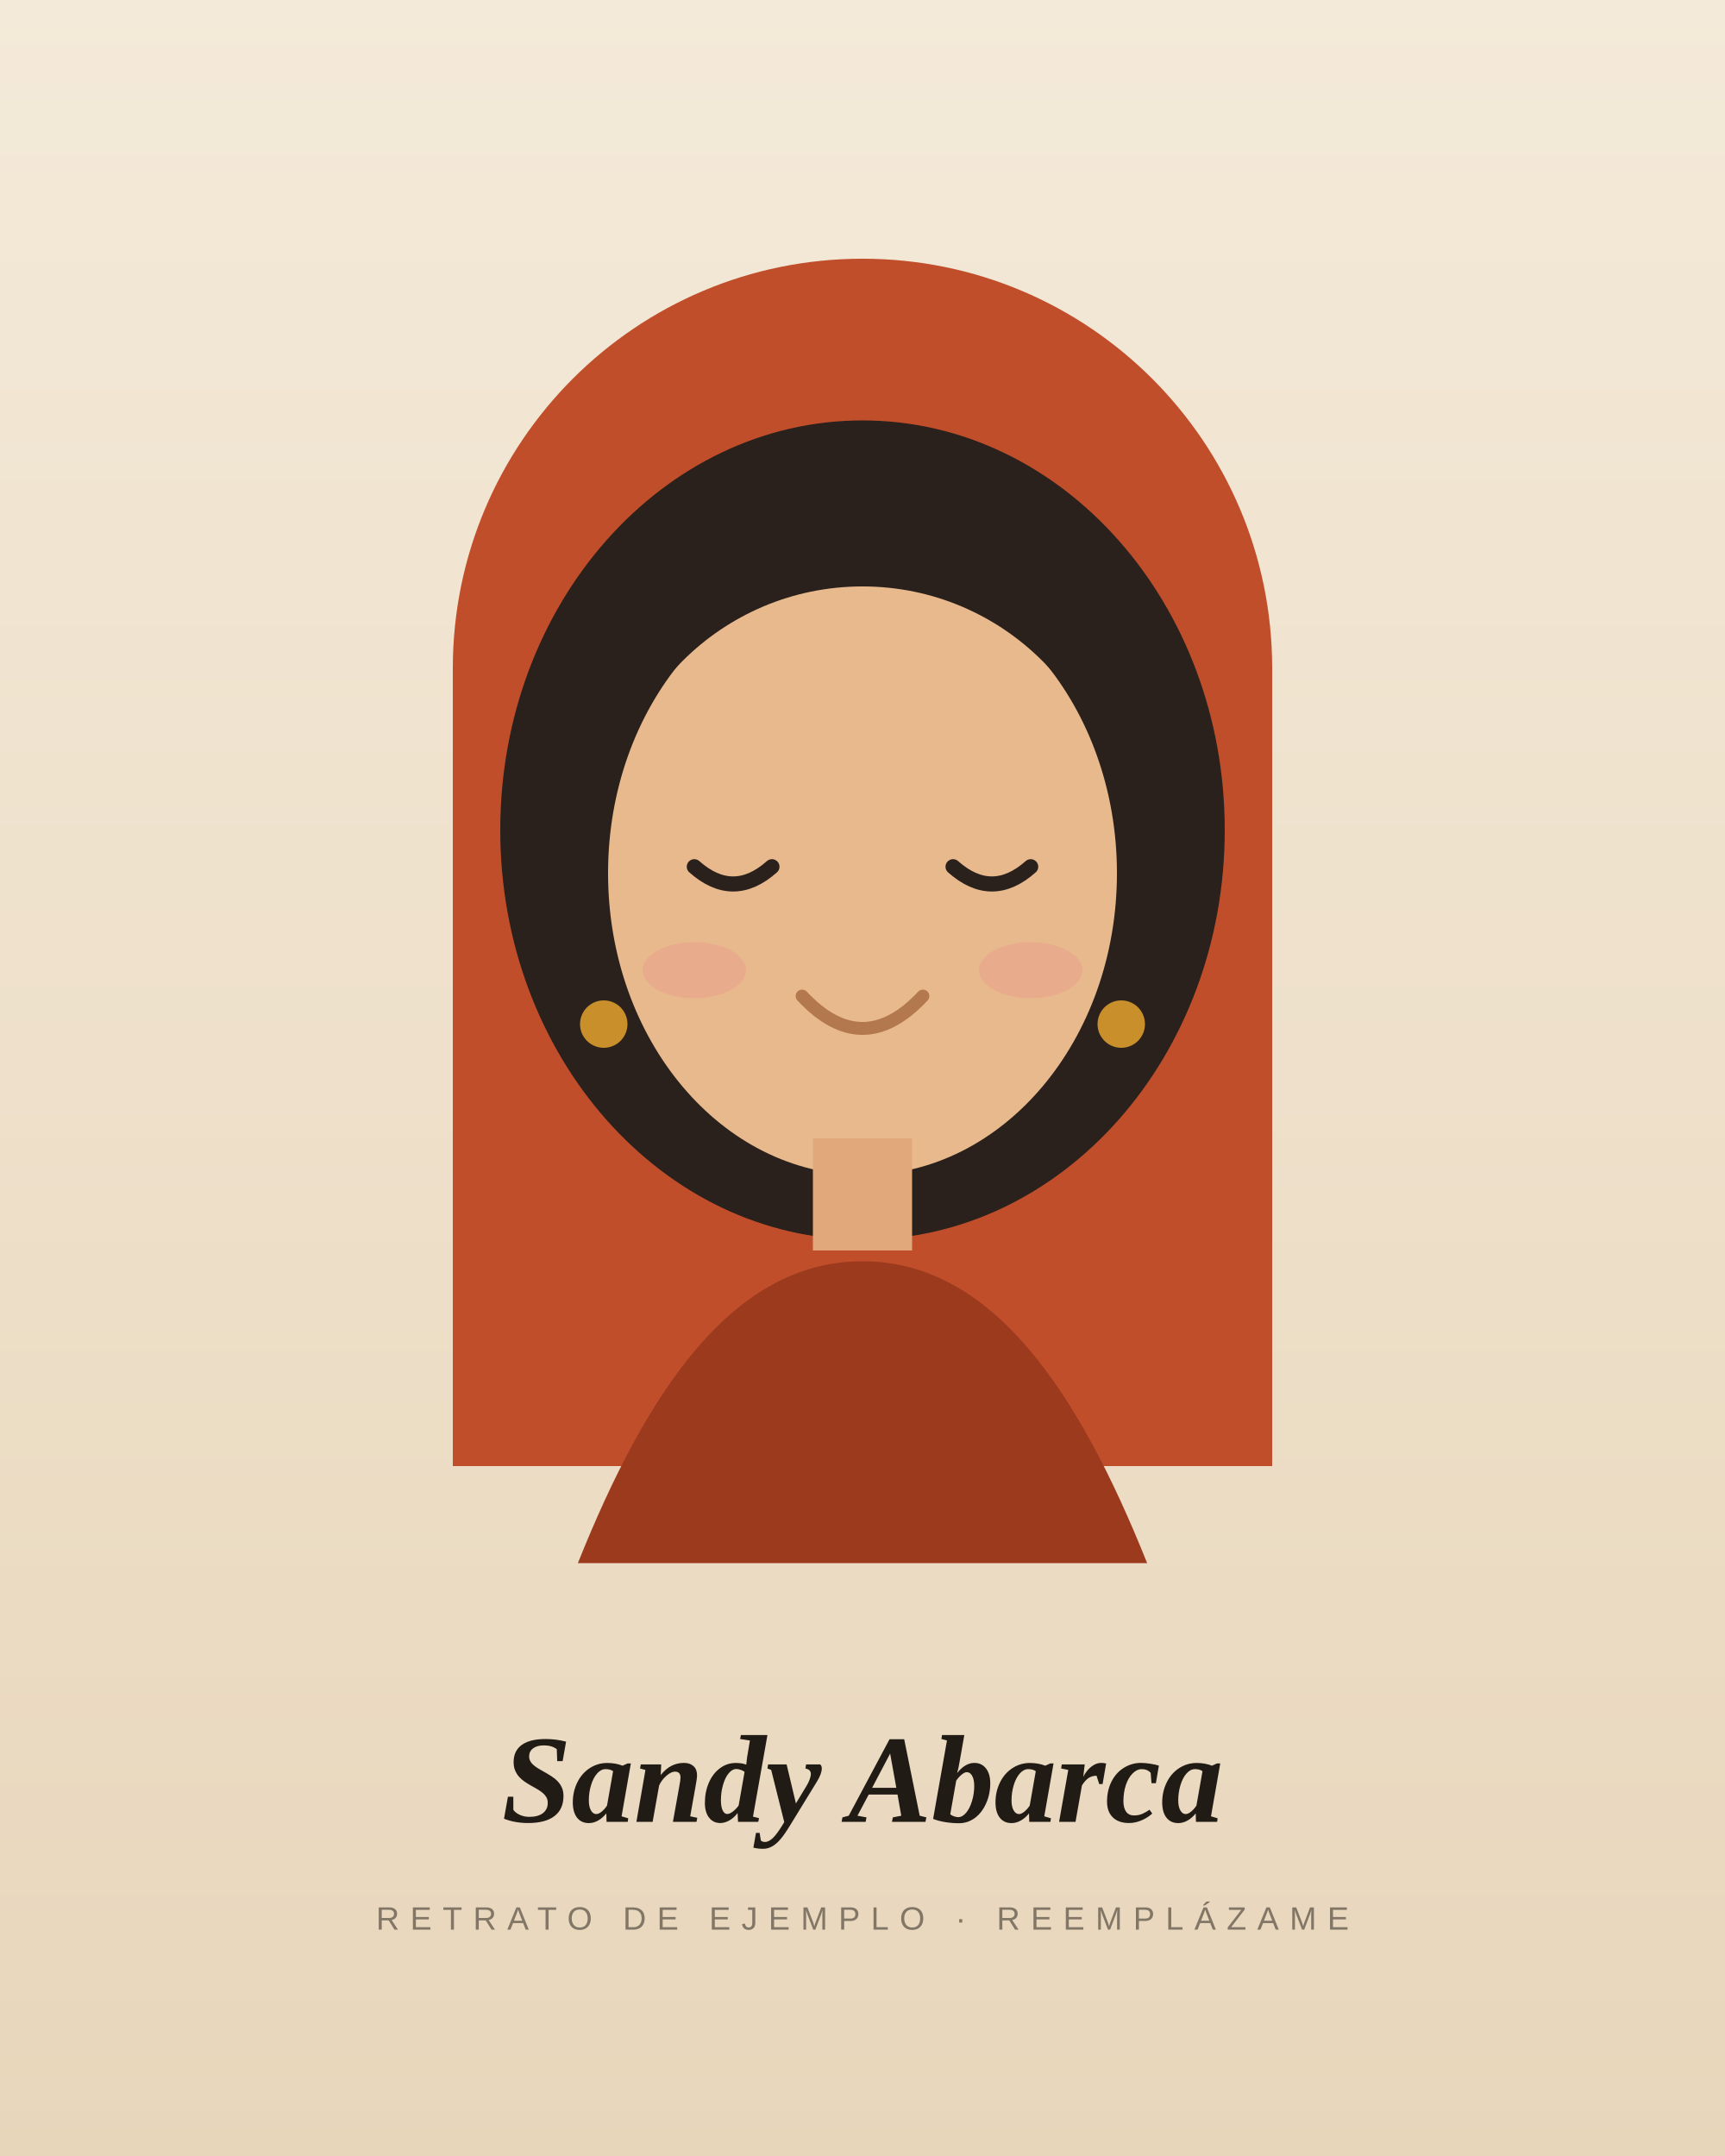
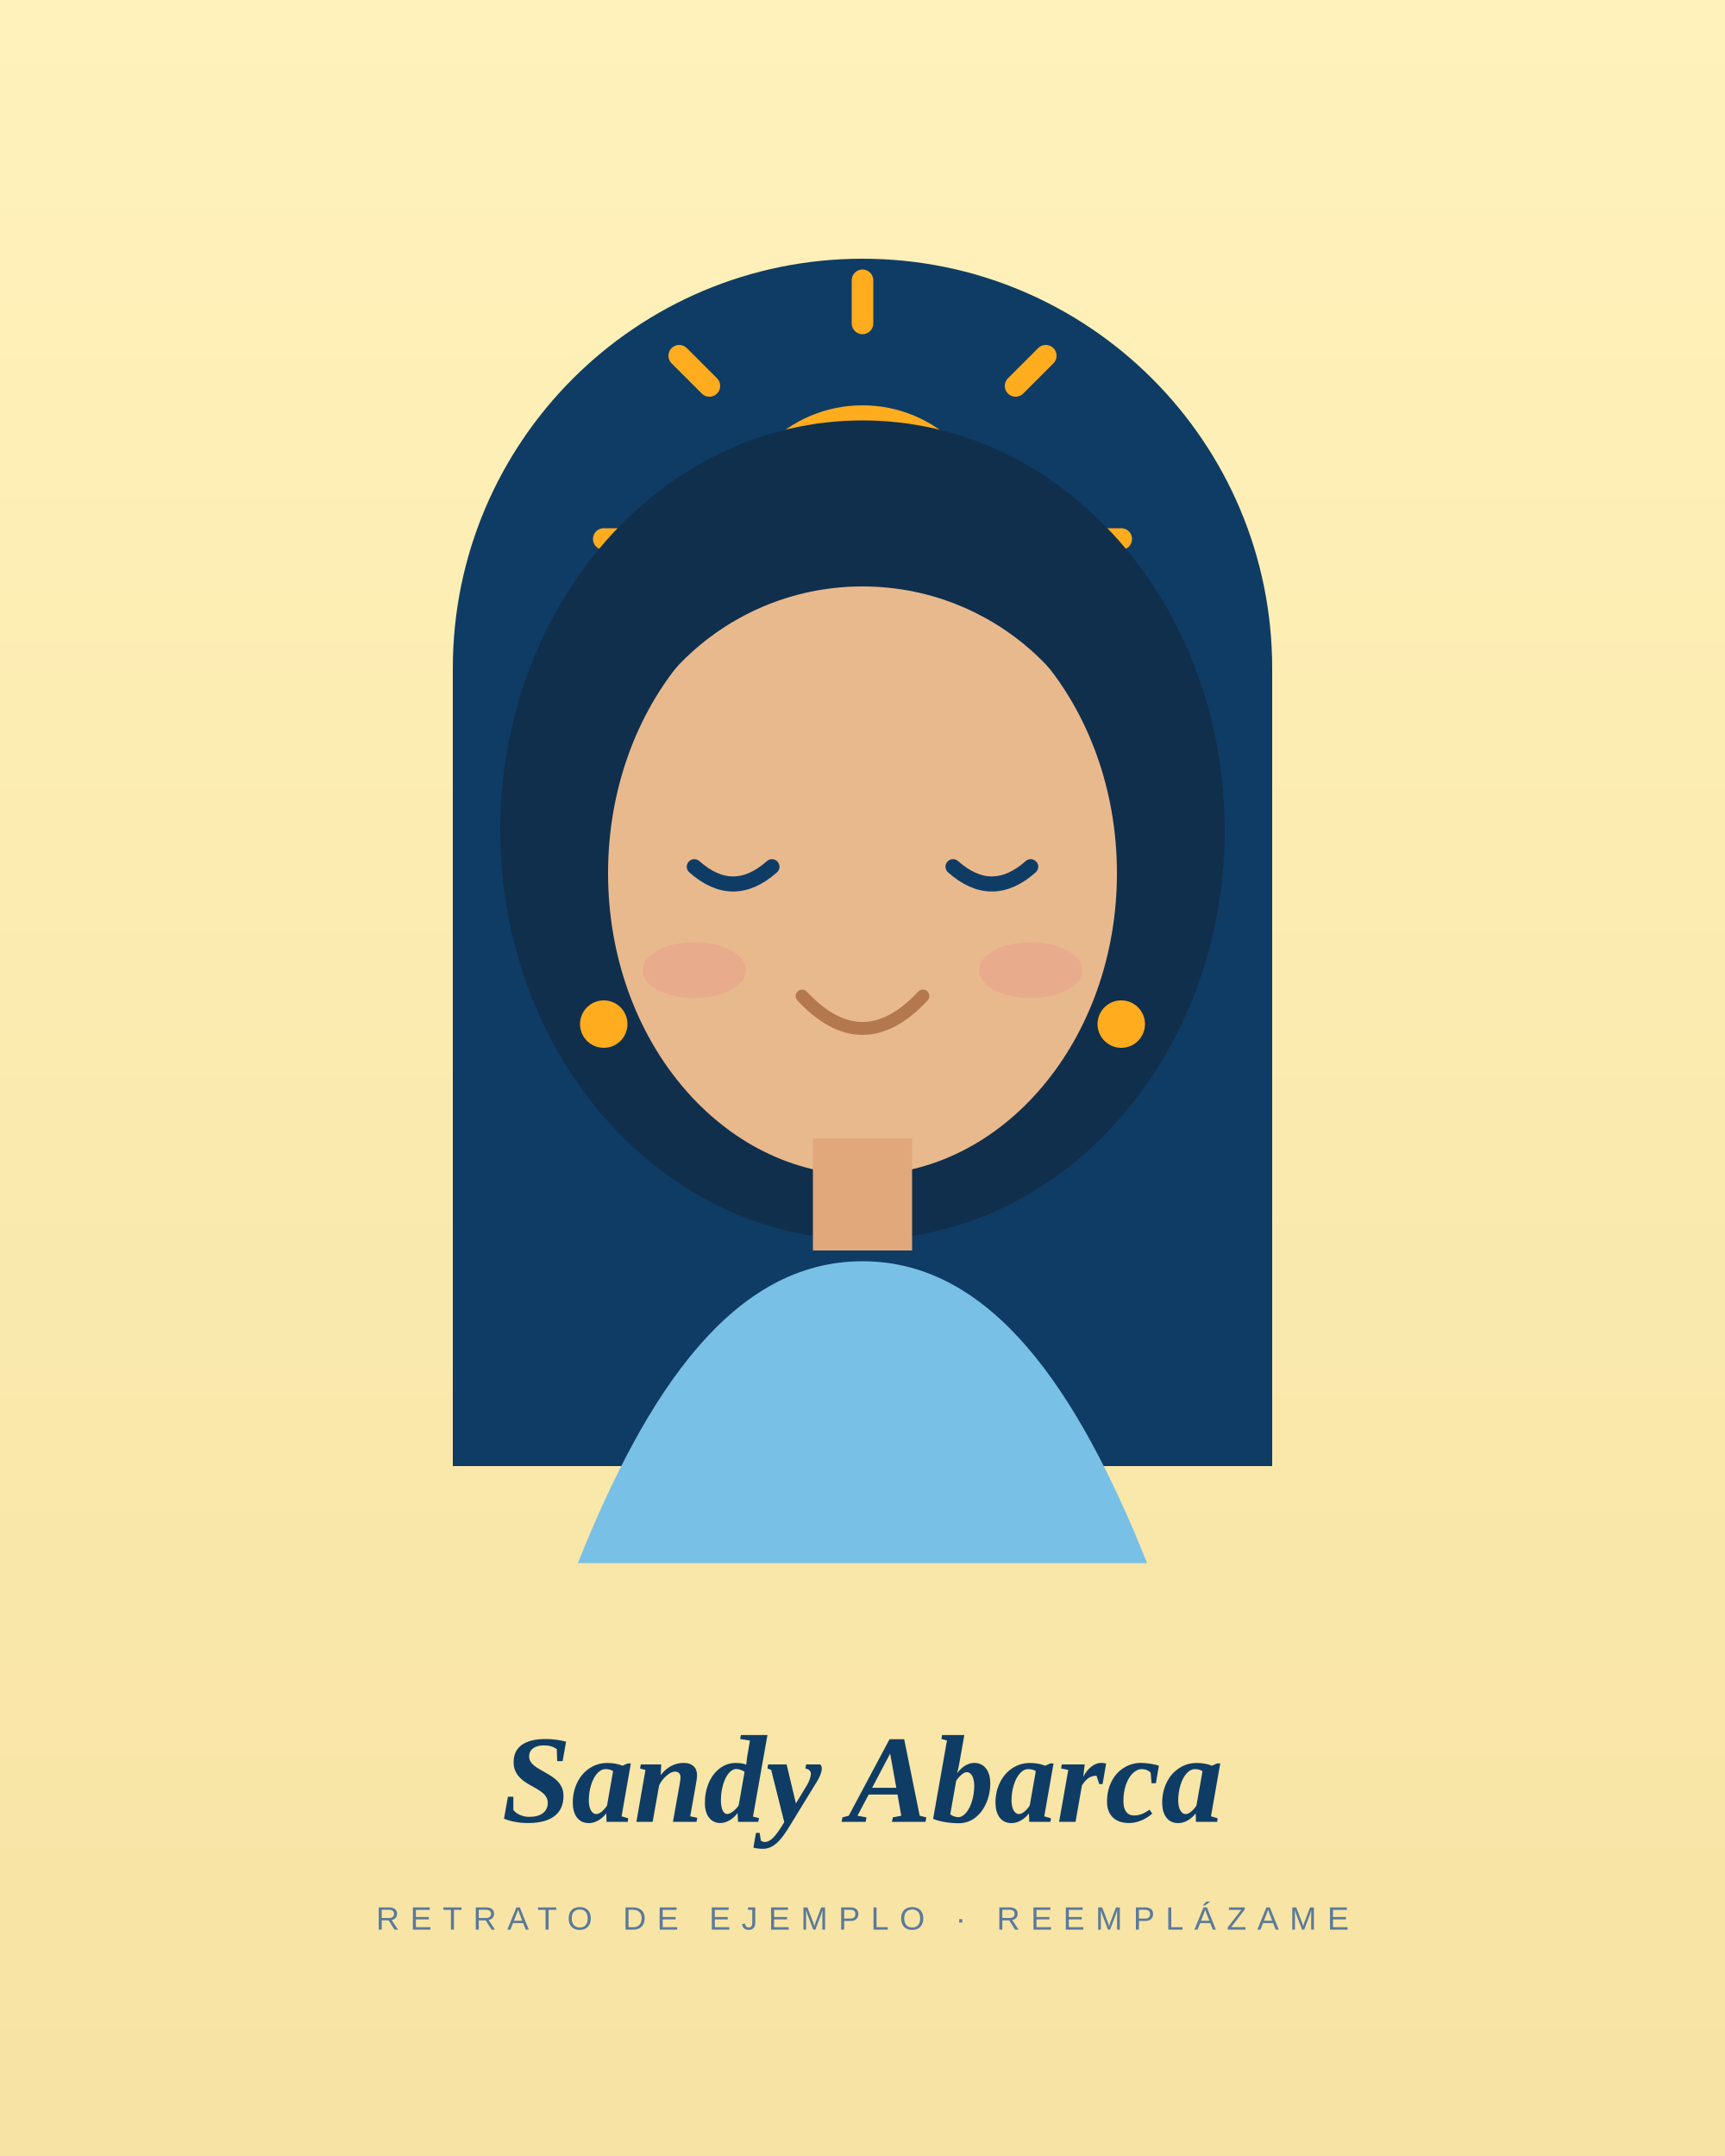
<svg xmlns="http://www.w3.org/2000/svg" viewBox="0 0 800 1000" role="img" aria-label="Retrato ilustrado de ejemplo de Sandy Abarca">
  <defs>
    <linearGradient id="bg" x1="0" y1="0" x2="0" y2="1">
-       <stop offset="0" stop-color="#f4ead9" />
-       <stop offset="1" stop-color="#e8d6bb" />
+       <stop offset="0" stop-color="#fff2bb" />
+       <stop offset="1" stop-color="#f7e3a3" />
    </linearGradient>
  </defs>
  <rect width="800" height="1000" fill="url(#bg)" />
-   <path d="M210 680 L210 310 A190 190 0 0 1 590 310 L590 680 Z" fill="#c14e2b" />
-   <ellipse cx="400" cy="385" rx="168" ry="190" fill="#2a211c" />
+   <path d="M210 680 L210 310 A190 190 0 0 1 590 310 L590 680 Z" fill="#0f3c65" />
+   <g>
+     <circle cx="400" cy="250" r="62" fill="#ffac1e" />
+     <g stroke="#ffac1e" stroke-width="10" stroke-linecap="round">
+       <path d="M400 150 V 130" />
+       <path d="M400 350 V 370" />
+       <path d="M300 250 H 280" />
+       <path d="M500 250 H 520" />
+       <path d="M329 179 L 315 165" />
+       <path d="M471 179 L 485 165" />
+       <path d="M329 321 L 315 335" />
+       <path d="M471 321 L 485 335" />
+     </g>
+   </g>
+   <ellipse cx="400" cy="385" rx="168" ry="190" fill="#102f4c" />
  <ellipse cx="400" cy="405" rx="118" ry="140" fill="#e9b98e" />
-   <path d="M282 390 A118 118 0 0 1 518 390 L518 305 Q400 205 282 305 Z" fill="#2a211c" />
-   <circle cx="280" cy="475" r="11" fill="#c98f2b" />
-   <circle cx="520" cy="475" r="11" fill="#c98f2b" />
-   <path d="M322 402 Q340 418 358 402" fill="none" stroke="#2a211c" stroke-width="7" stroke-linecap="round" />
-   <path d="M442 402 Q460 418 478 402" fill="none" stroke="#2a211c" stroke-width="7" stroke-linecap="round" />
+   <path d="M282 390 A118 118 0 0 1 518 390 L518 305 Q400 205 282 305 Z" fill="#102f4c" />
+   <circle cx="280" cy="475" r="11" fill="#ffac1e" />
+   <circle cx="520" cy="475" r="11" fill="#ffac1e" />
+   <path d="M322 402 Q340 418 358 402" fill="none" stroke="#0f3c65" stroke-width="7" stroke-linecap="round" />
+   <path d="M442 402 Q460 418 478 402" fill="none" stroke="#0f3c65" stroke-width="7" stroke-linecap="round" />
  <path d="M372 462 Q400 492 428 462" fill="none" stroke="#b4784f" stroke-width="6" stroke-linecap="round" />
  <ellipse cx="322" cy="450" rx="24" ry="13" fill="#e8a08b" opacity="0.55" />
  <ellipse cx="478" cy="450" rx="24" ry="13" fill="#e8a08b" opacity="0.55" />
  <rect x="377" y="528" width="46" height="52" fill="#e0a87b" />
-   <path d="M400 585 C340 585 300 645 268 725 L532 725 C500 645 460 585 400 585 Z" fill="#9c3a1d" />
-   <text x="400" y="845" font-family="Georgia, 'Times New Roman', serif" font-style="italic" font-weight="600" font-size="58" fill="#211b15" text-anchor="middle">Sandy Abarca</text>
-   <text x="400" y="895" font-family="Arial, sans-serif" font-size="15" letter-spacing="5" fill="#827666" text-anchor="middle">RETRATO DE EJEMPLO · REEMPLÁZAME</text>
+   <path d="M400 585 C340 585 300 645 268 725 L532 725 C500 645 460 585 400 585 Z" fill="#78c0e6" />
+   <text x="400" y="845" font-family="Georgia, 'Times New Roman', serif" font-style="italic" font-weight="600" font-size="58" fill="#0f3c65" text-anchor="middle">Sandy Abarca</text>
+   <text x="400" y="895" font-family="Arial, sans-serif" font-size="15" letter-spacing="5" fill="#5b7a99" text-anchor="middle">RETRATO DE EJEMPLO · REEMPLÁZAME</text>
</svg>
